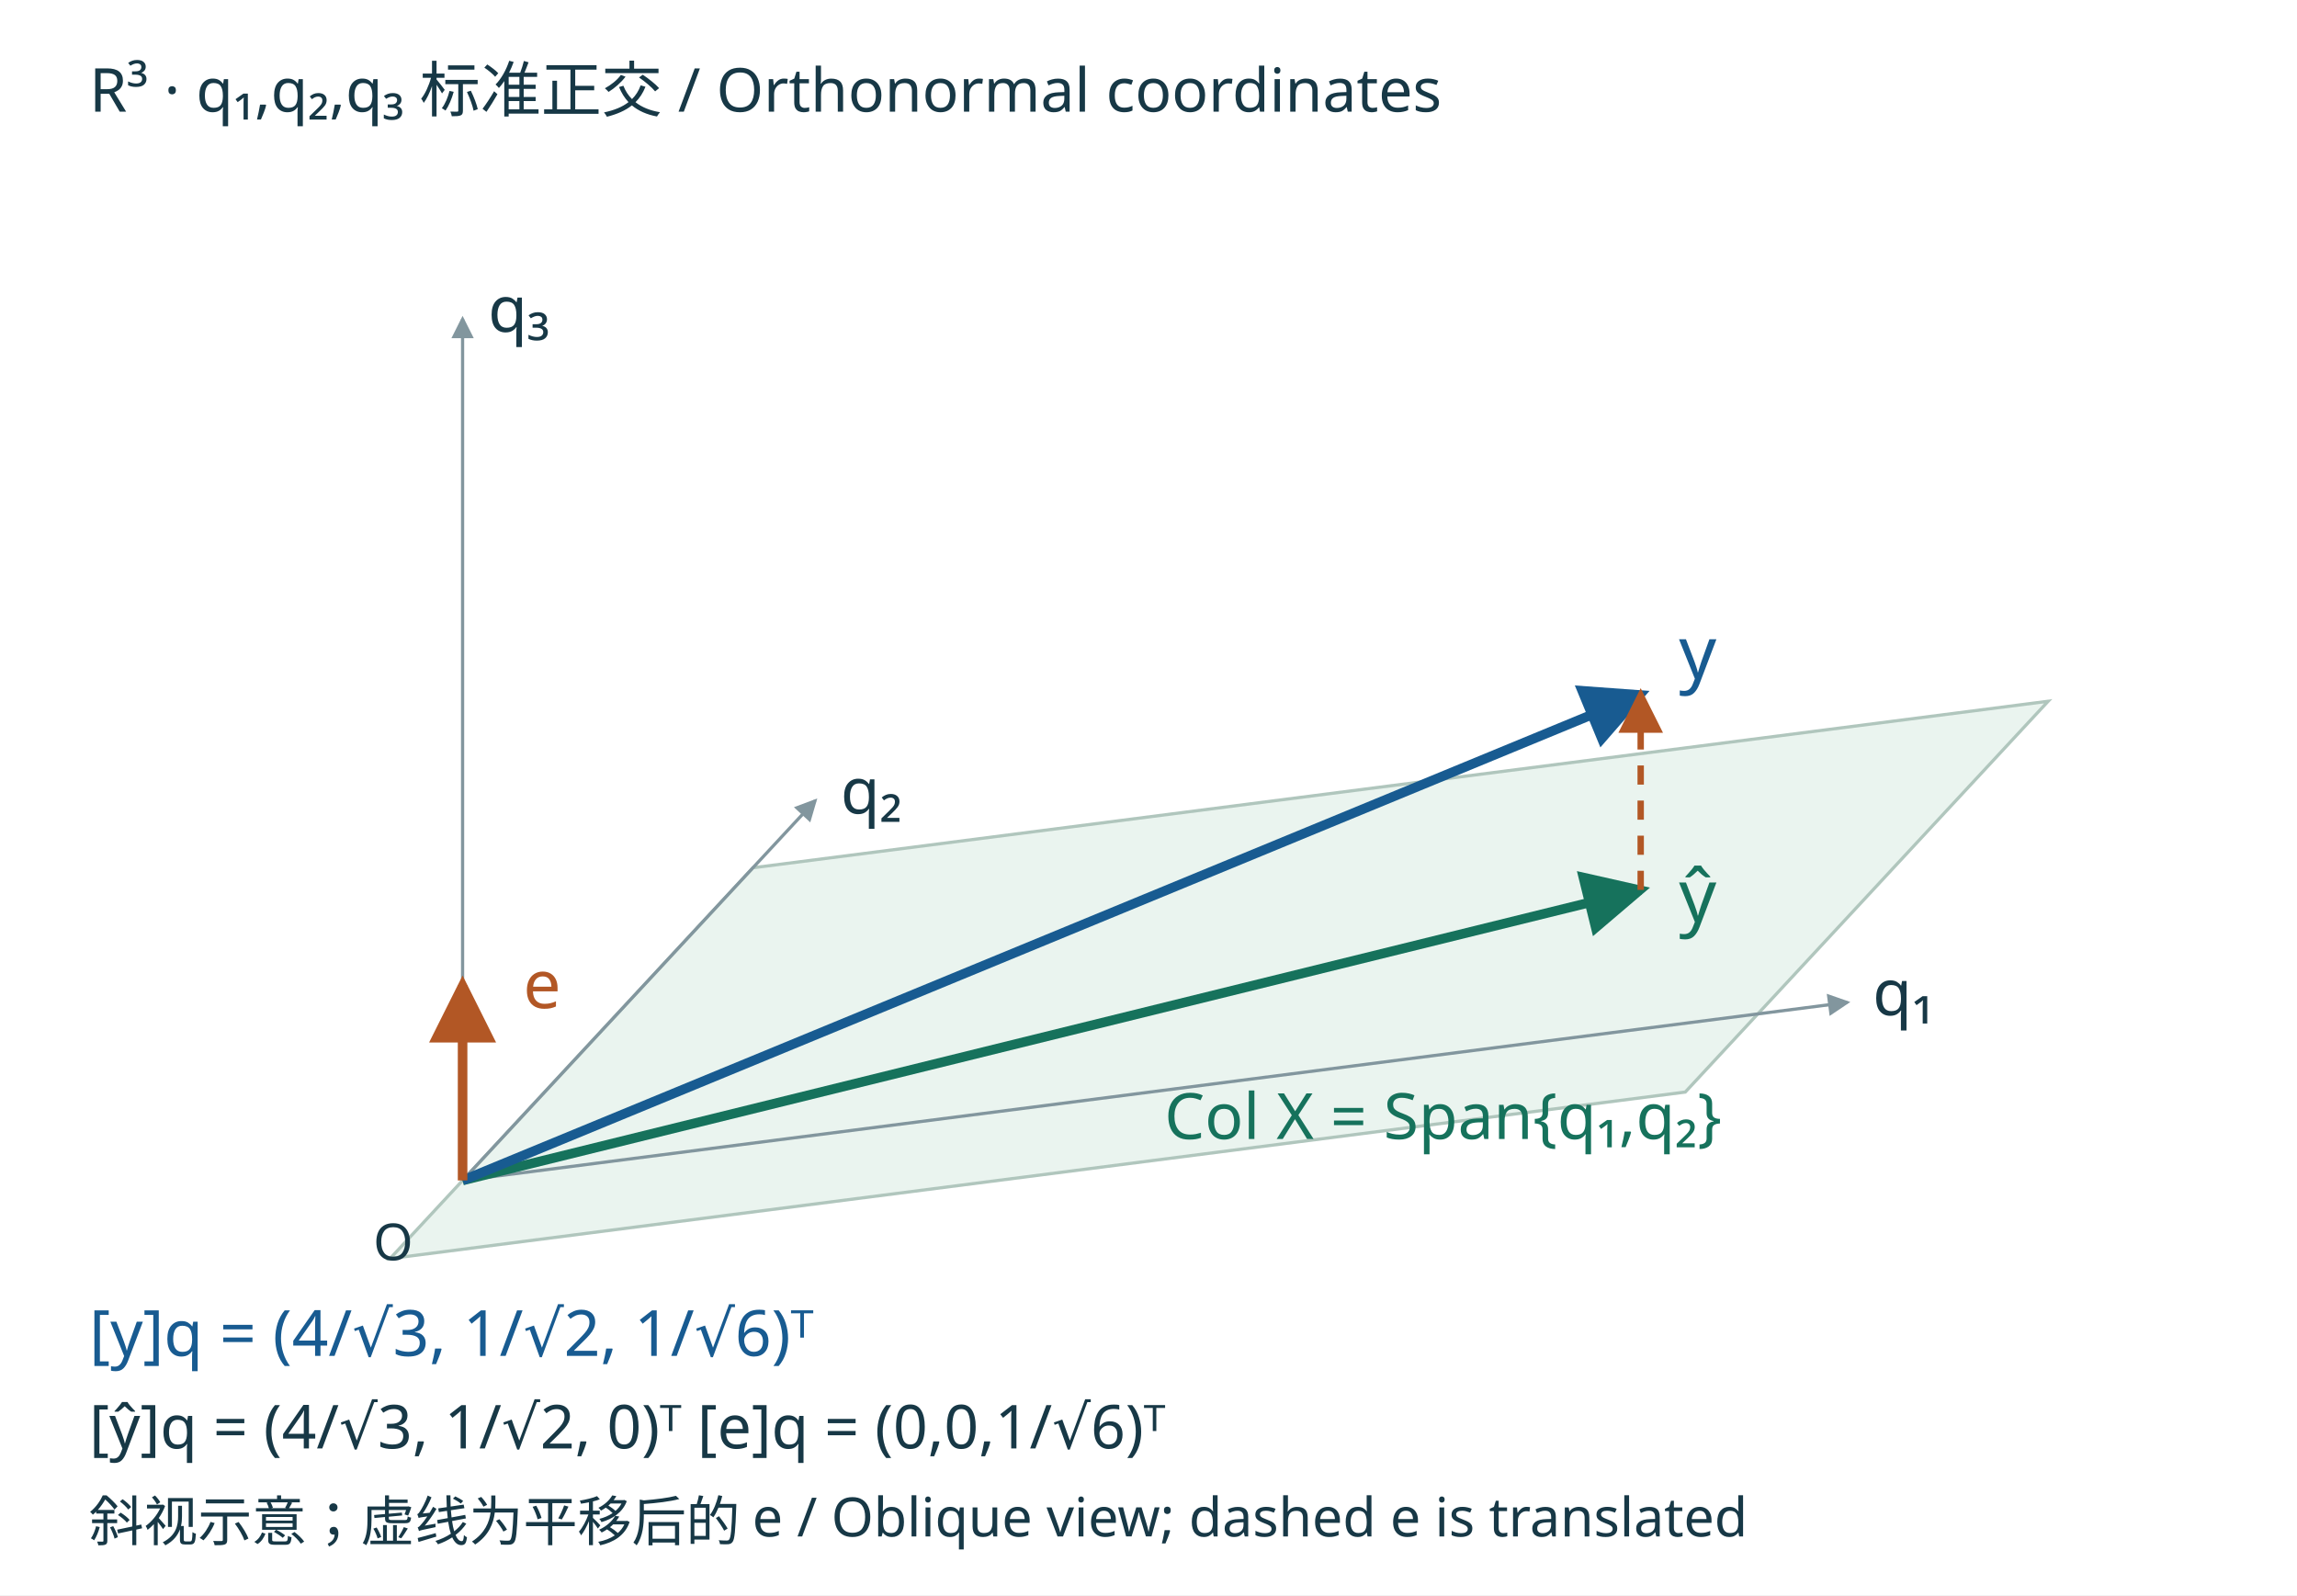
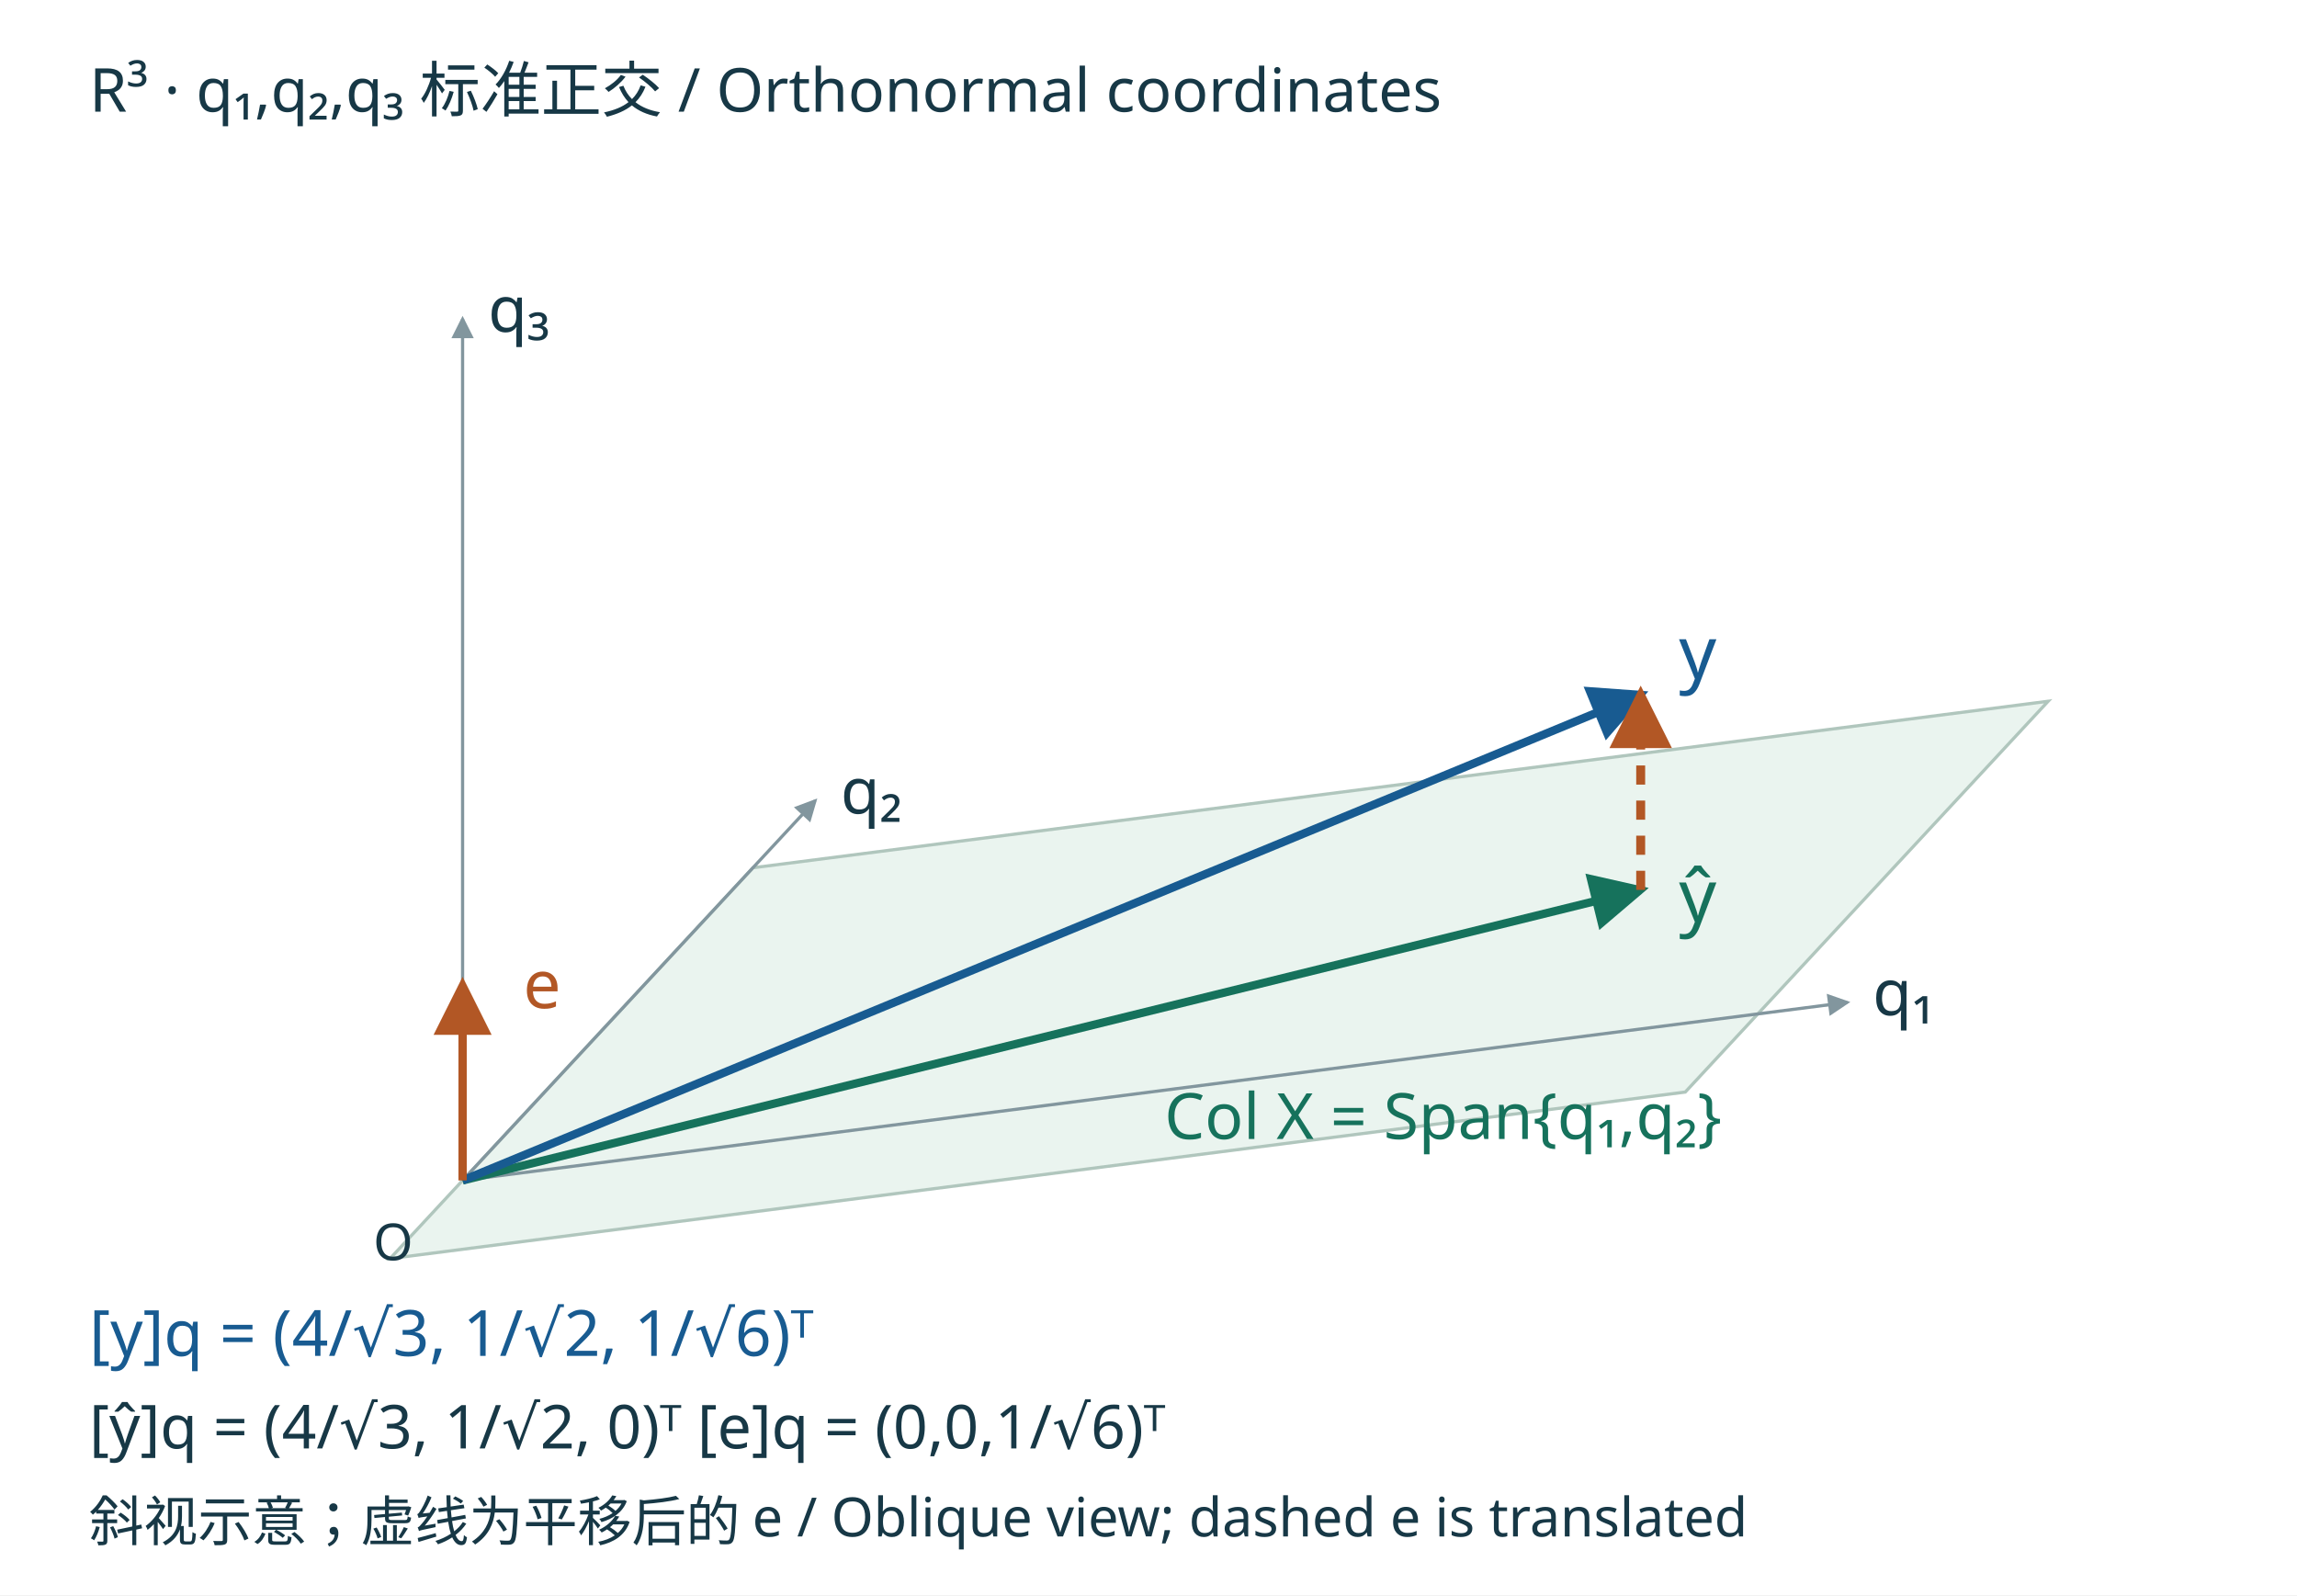
<svg xmlns="http://www.w3.org/2000/svg" width="720" height="500" viewBox="0 0 720 500" role="img" aria-labelledby="title">
  <rect width="100%" height="100%" fill="white" />
  <defs>
    <marker id="arrow" markerWidth="7" markerHeight="7" refX="6" refY="3.5" orient="auto">
      <path d="M0,0 L7,3.5 L0,7 Z" fill="context-stroke" />
    </marker>
  </defs>
  <g font-family="sans-serif" font-size="19" fill="#173846">
    <polygon points="122.25,394.5 528.25,342.3 642.0,219.8 236.0,272.0" fill="#eaf4ef" stroke="#b0c6bd" />
    <line x1="145.000" y1="370.000" x2="579.000" y2="314.200" stroke="#82969e" stroke-width="1" marker-end="url(#arrow)" />
    <text x="587.0" y="318.2" font-size="20" fill="#173846" text-anchor="start">q₁</text>
    <line x1="145.000" y1="370.000" x2="255.500" y2="251.000" stroke="#82969e" stroke-width="1" marker-end="url(#arrow)" />
    <text x="263.5" y="255.0" font-size="20" fill="#173846" text-anchor="start">q₂</text>
    <line x1="145.000" y1="370.000" x2="145.000" y2="100.000" stroke="#82969e" stroke-width="1" marker-end="url(#arrow)" />
    <text x="153" y="104.0" font-size="20" fill="#173846" text-anchor="start">q₃</text>
-     <line x1="145.000" y1="370.000" x2="514.278" y2="278.933" stroke="#16725c" stroke-width="3" marker-end="url(#arrow)" />
-     <line x1="145.000" y1="370.000" x2="514.278" y2="217.696" stroke="#185b91" stroke-width="3" marker-end="url(#arrow)" />
-     <line x1="145.000" y1="370.000" x2="145.000" y2="308.763" stroke="#b25725" stroke-width="3" marker-end="url(#arrow)" />
-     <line x1="514.278" y1="278.933" x2="514.278" y2="217.696" stroke="#b25725" stroke-width="2" marker-end="url(#arrow)" stroke-dasharray="6 5" />
+     <line x1="145.000" y1="370.000" x2="514.278" y2="278.933" stroke="#16725c" stroke-width="2.6" marker-end="url(#arrow)" />
+     <line x1="145.000" y1="370.000" x2="514.278" y2="217.696" stroke="#185b91" stroke-width="2.6" marker-end="url(#arrow)" />
+     <line x1="145.000" y1="370.000" x2="145.000" y2="308.763" stroke="#b25725" stroke-width="2.6" marker-end="url(#arrow)" />
+     <line x1="514.278" y1="278.933" x2="514.278" y2="217.696" stroke="#b25725" stroke-width="2.8" marker-end="url(#arrow)" stroke-dasharray="6 5" />
    <text x="526.278" y="212.696" font-size="23" fill="#185b91" text-anchor="start">y</text>
    <text x="526.278" y="288.933" font-size="23" fill="#16725c" text-anchor="start">ŷ</text>
    <text x="164" y="316" font-size="21" fill="#b25725" text-anchor="start">e</text>
    <text x="365" y="357" font-size="20" fill="#16725c" text-anchor="start">Col X = Span{q₁,q₂}</text>
    <text x="117" y="395" font-size="16" fill="#173846" text-anchor="start">O</text>
    <text x="28" y="35" font-size="19" fill="#173846" text-anchor="start">R³ · q₁,q₂,q₃ 标准正交 / Orthonormal coordinates</text>
    <text x="28" y="425" font-size="20" fill="#185b91" text-anchor="start">[y]q = (4/√3, 1/√2, 1/√6)ᵀ</text>
    <text x="28" y="454" font-size="19" fill="#173846" text-anchor="start">[ŷ]q = (4/√3, 1/√2, 0)ᵀ    [e]q = (0,0,1/√6)ᵀ</text>
    <text x="28" y="483" font-size="17" fill="#173846" text-anchor="start">斜视示意；虚线为平移后的 e / Oblique view; dashed e is translated</text>
  </g>
</svg>
